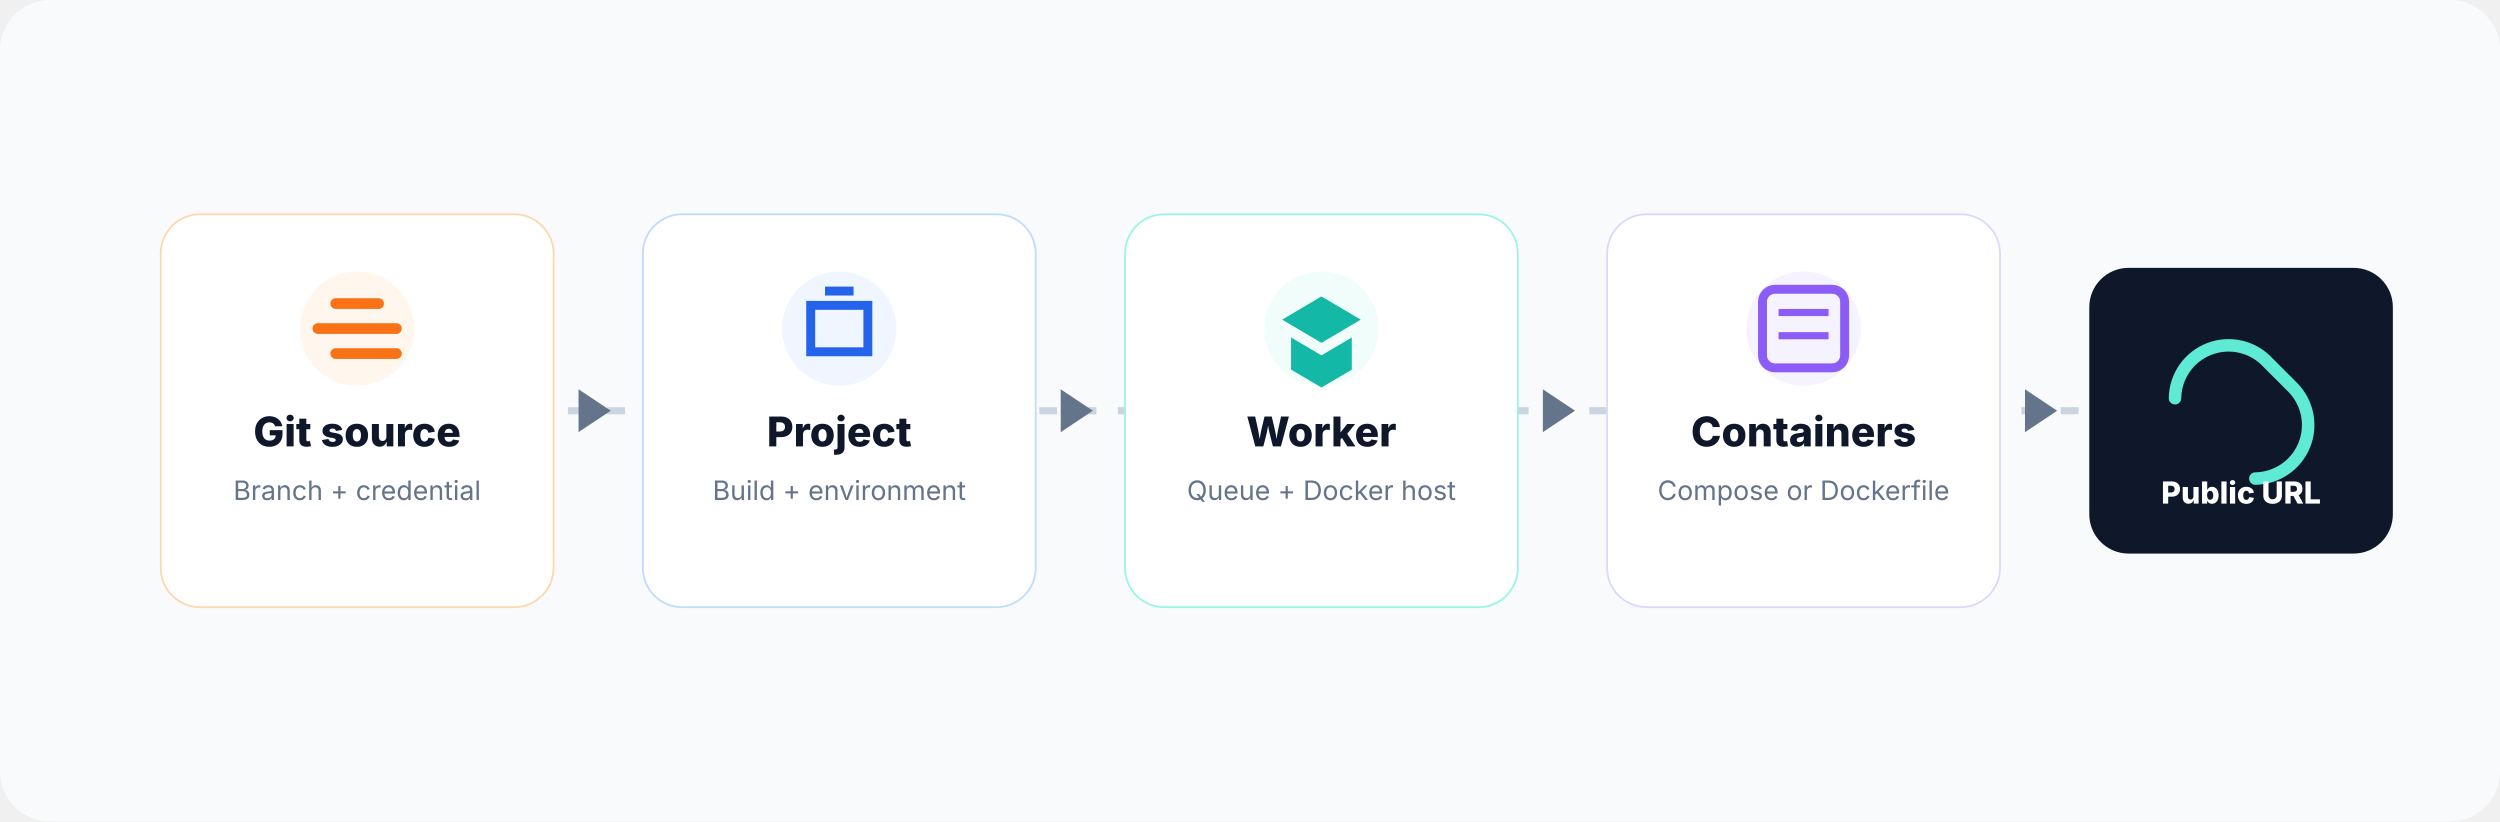
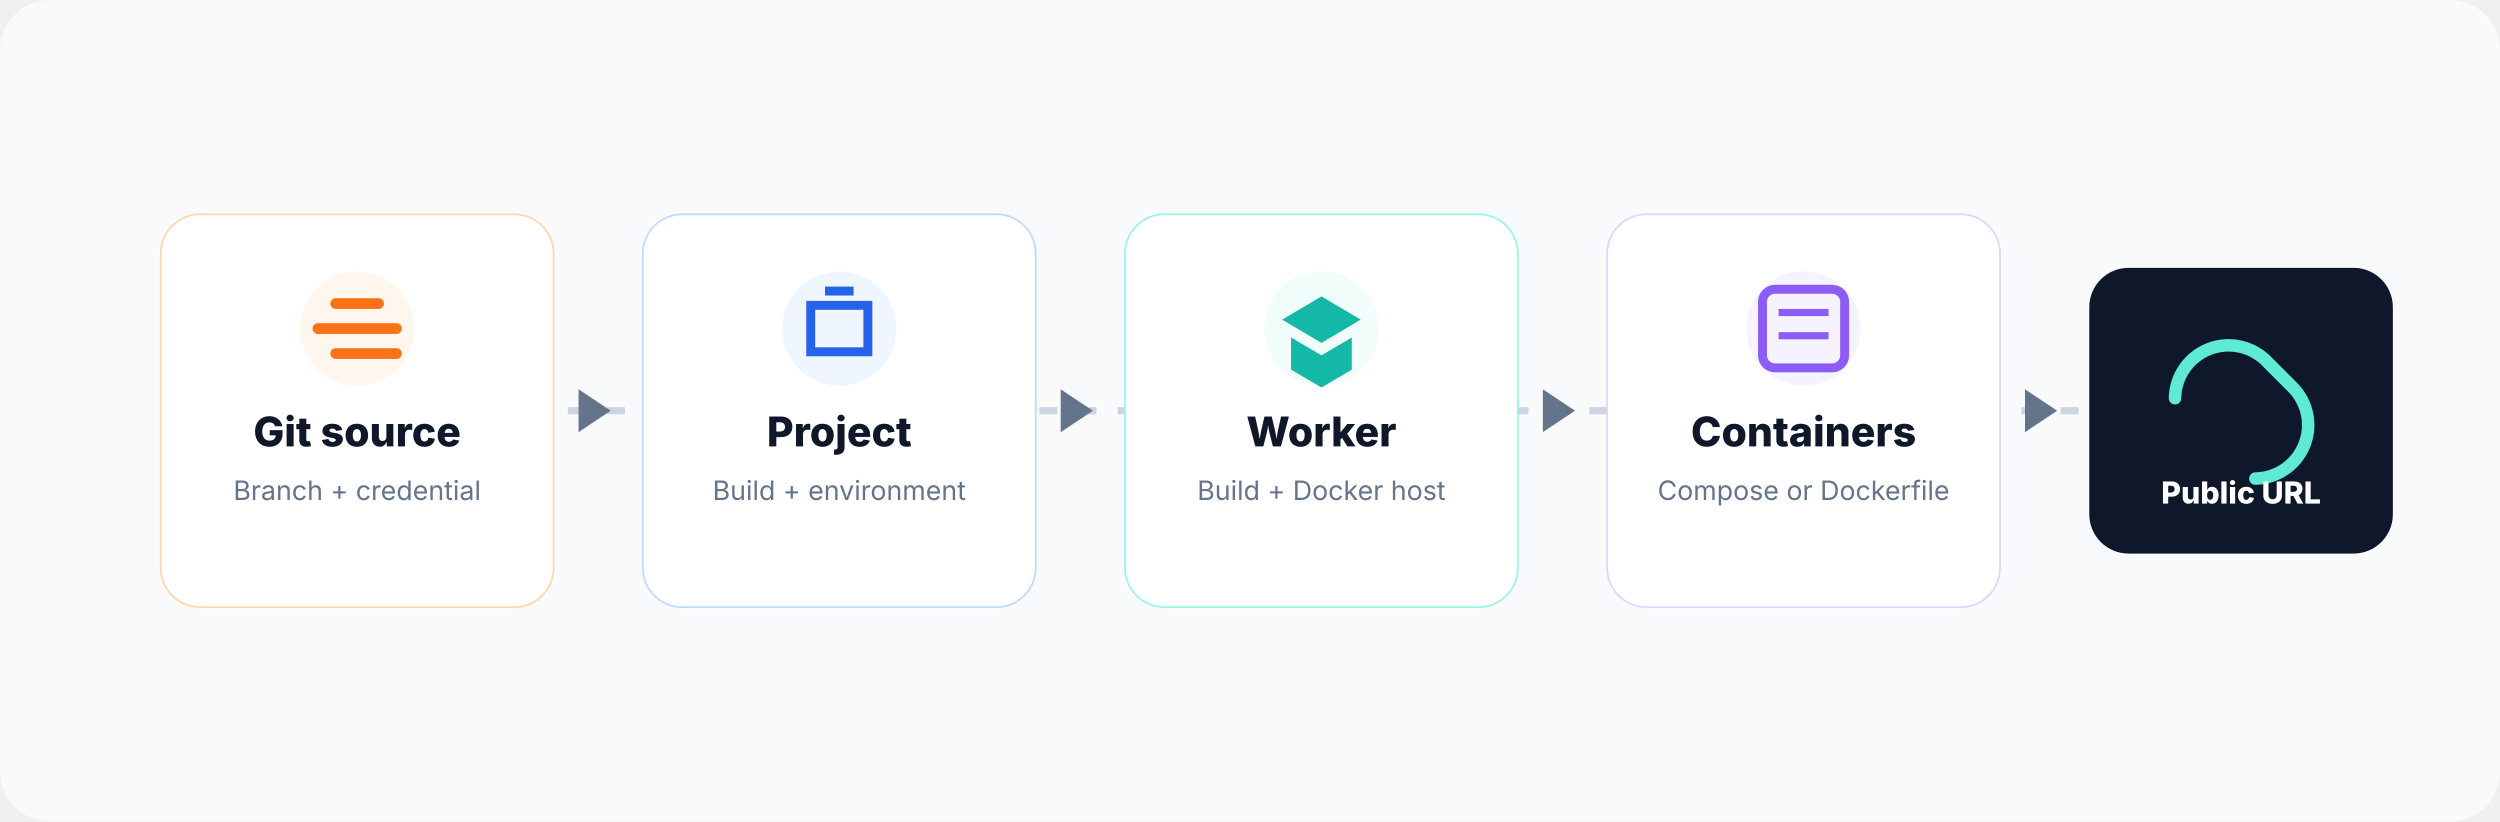
<svg xmlns="http://www.w3.org/2000/svg" width="1400" height="460" viewBox="0 0 1400 460" role="img" aria-labelledby="title desc">
  <rect width="1400" height="460" rx="28" fill="#f8fafc" />
  <path d="M120 230h1160" stroke="#cbd5e1" stroke-width="4" stroke-dasharray="10 12" />
  <g font-family="Inter,Arial,sans-serif" text-anchor="middle">
    <g transform="translate(90 120)">
      <rect width="220" height="220" rx="22" fill="#fff" stroke="#fed7aa" />
      <circle cx="110" cy="64" r="32" fill="#fff7ed" />
      <path d="M88 64h44M98 50h24M98 78h34" stroke="#f97316" stroke-width="6" stroke-linecap="round" />
      <text x="110" y="130" font-size="23" font-weight="800" fill="#0f172a">Git source</text>
      <text x="110" y="160" font-size="15" fill="#64748b">Branch + credential</text>
    </g>
    <g transform="translate(360 120)">
      <rect width="220" height="220" rx="22" fill="#fff" stroke="#bfdbfe" />
      <circle cx="110" cy="64" r="32" fill="#eff6ff" />
      <path d="M94 51h32v26H94zM102 43h16" fill="none" stroke="#2563eb" stroke-width="5" />
      <text x="110" y="130" font-size="23" font-weight="800" fill="#0f172a">Project</text>
      <text x="110" y="160" font-size="15" fill="#64748b">Build + environment</text>
    </g>
    <g transform="translate(630 120)">
      <rect width="220" height="220" rx="22" fill="#fff" stroke="#99f6e4" />
      <circle cx="110" cy="64" r="32" fill="#f0fdfa" />
      <path d="m88 59 22-13 22 13-22 13-22-13Zm5 10 17 10 17-10v18l-17 10-17-10V69Z" fill="#14b8a6" />
      <text x="110" y="130" font-size="23" font-weight="800" fill="#0f172a">Worker</text>
-       <text x="110" y="160" font-size="15" fill="#64748b">Queue + Docker host</text>
+       <text x="110" y="160" font-size="15" fill="#64748b">Build + Docker host</text>
    </g>
    <g transform="translate(900 120)">
      <rect width="220" height="220" rx="22" fill="#fff" stroke="#ddd6fe" />
      <circle cx="110" cy="64" r="32" fill="#f5f3ff" />
      <rect x="87" y="42" width="46" height="44" rx="7" fill="none" stroke="#8b5cf6" stroke-width="5" />
      <path d="M96 55h28M96 68h28" stroke="#8b5cf6" stroke-width="4" />
      <text x="110" y="130" font-size="23" font-weight="800" fill="#0f172a">Containers</text>
      <text x="110" y="160" font-size="15" fill="#64748b">Compose or Dockerfile</text>
    </g>
    <g transform="translate(1170 150)">
      <rect width="170" height="160" rx="22" fill="#0f172a" />
      <path d="M48 73a30 30 0 0 1 52-20l14 14a30 30 0 0 1-21 51" fill="none" stroke="#5eead4" stroke-width="7" stroke-linecap="round" />
      <text x="85" y="132" font-size="17" font-weight="800" fill="#fff">Public URL</text>
    </g>
  </g>
  <g fill="#64748b">
    <path d="m342 230-18-12v24z" />
    <path d="m612 230-18-12v24z" />
    <path d="m882 230-18-12v24z" />
    <path d="m1152 230-18-12v24z" />
  </g>
</svg>
